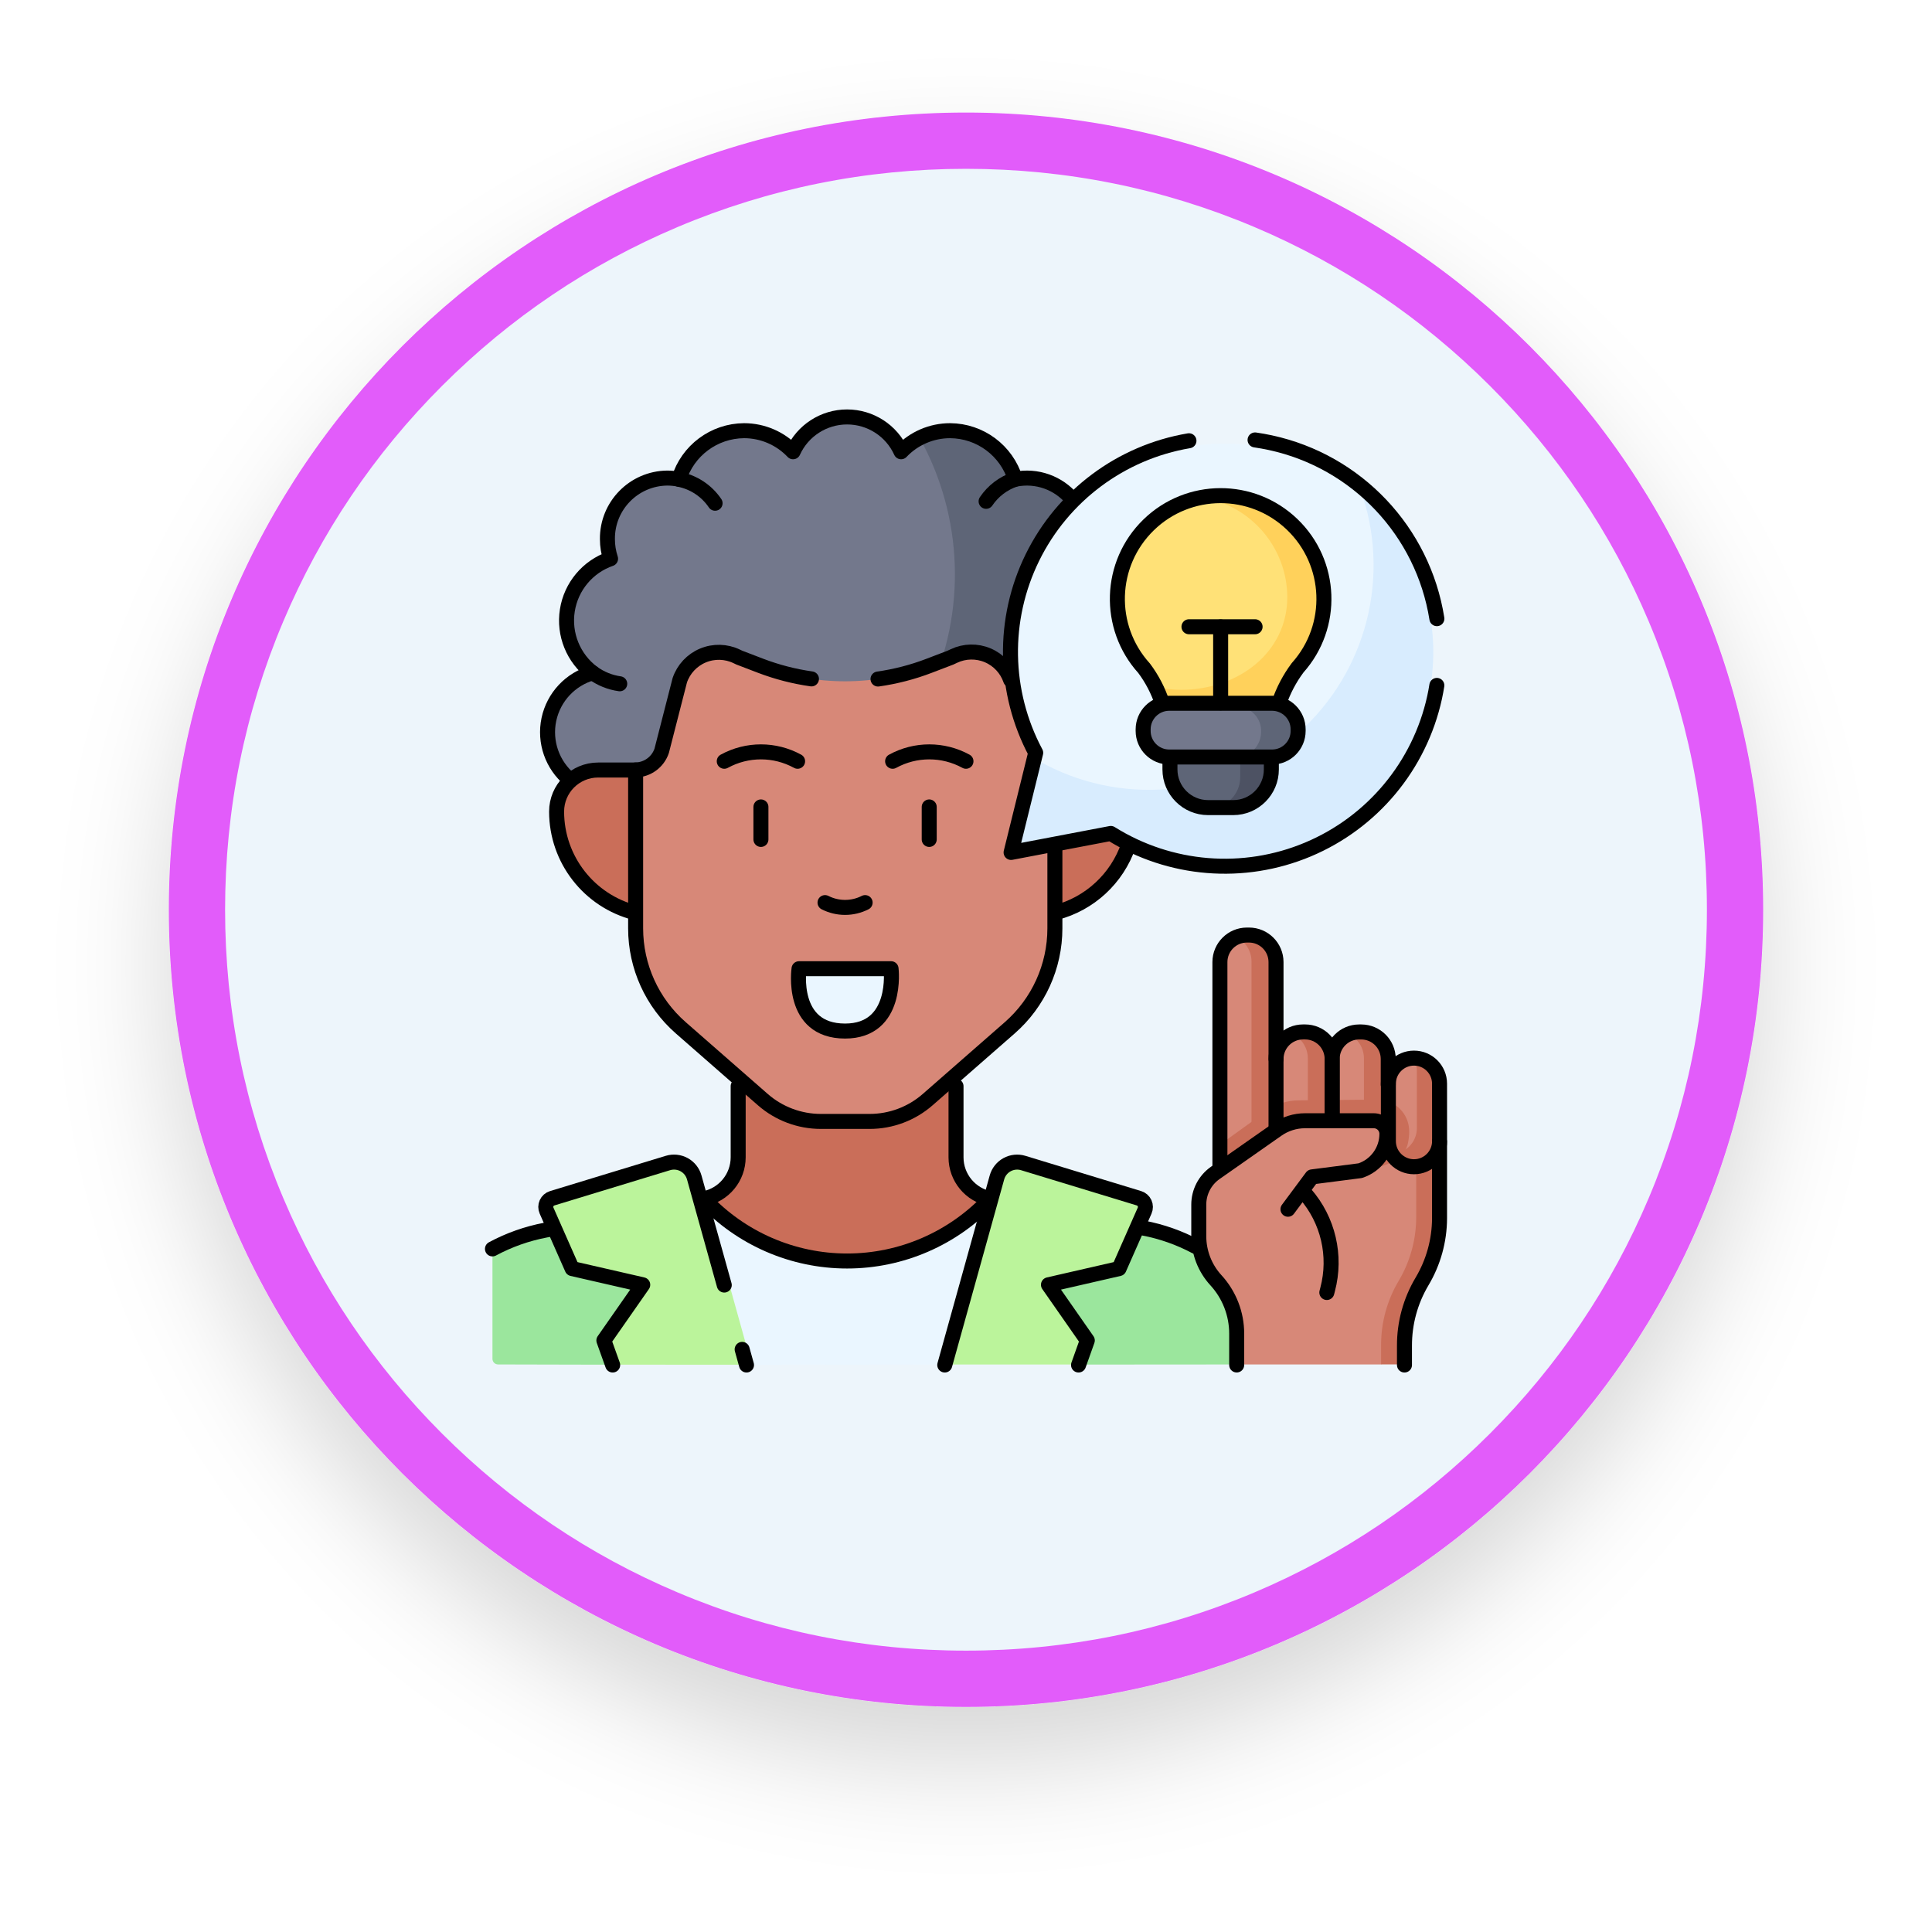
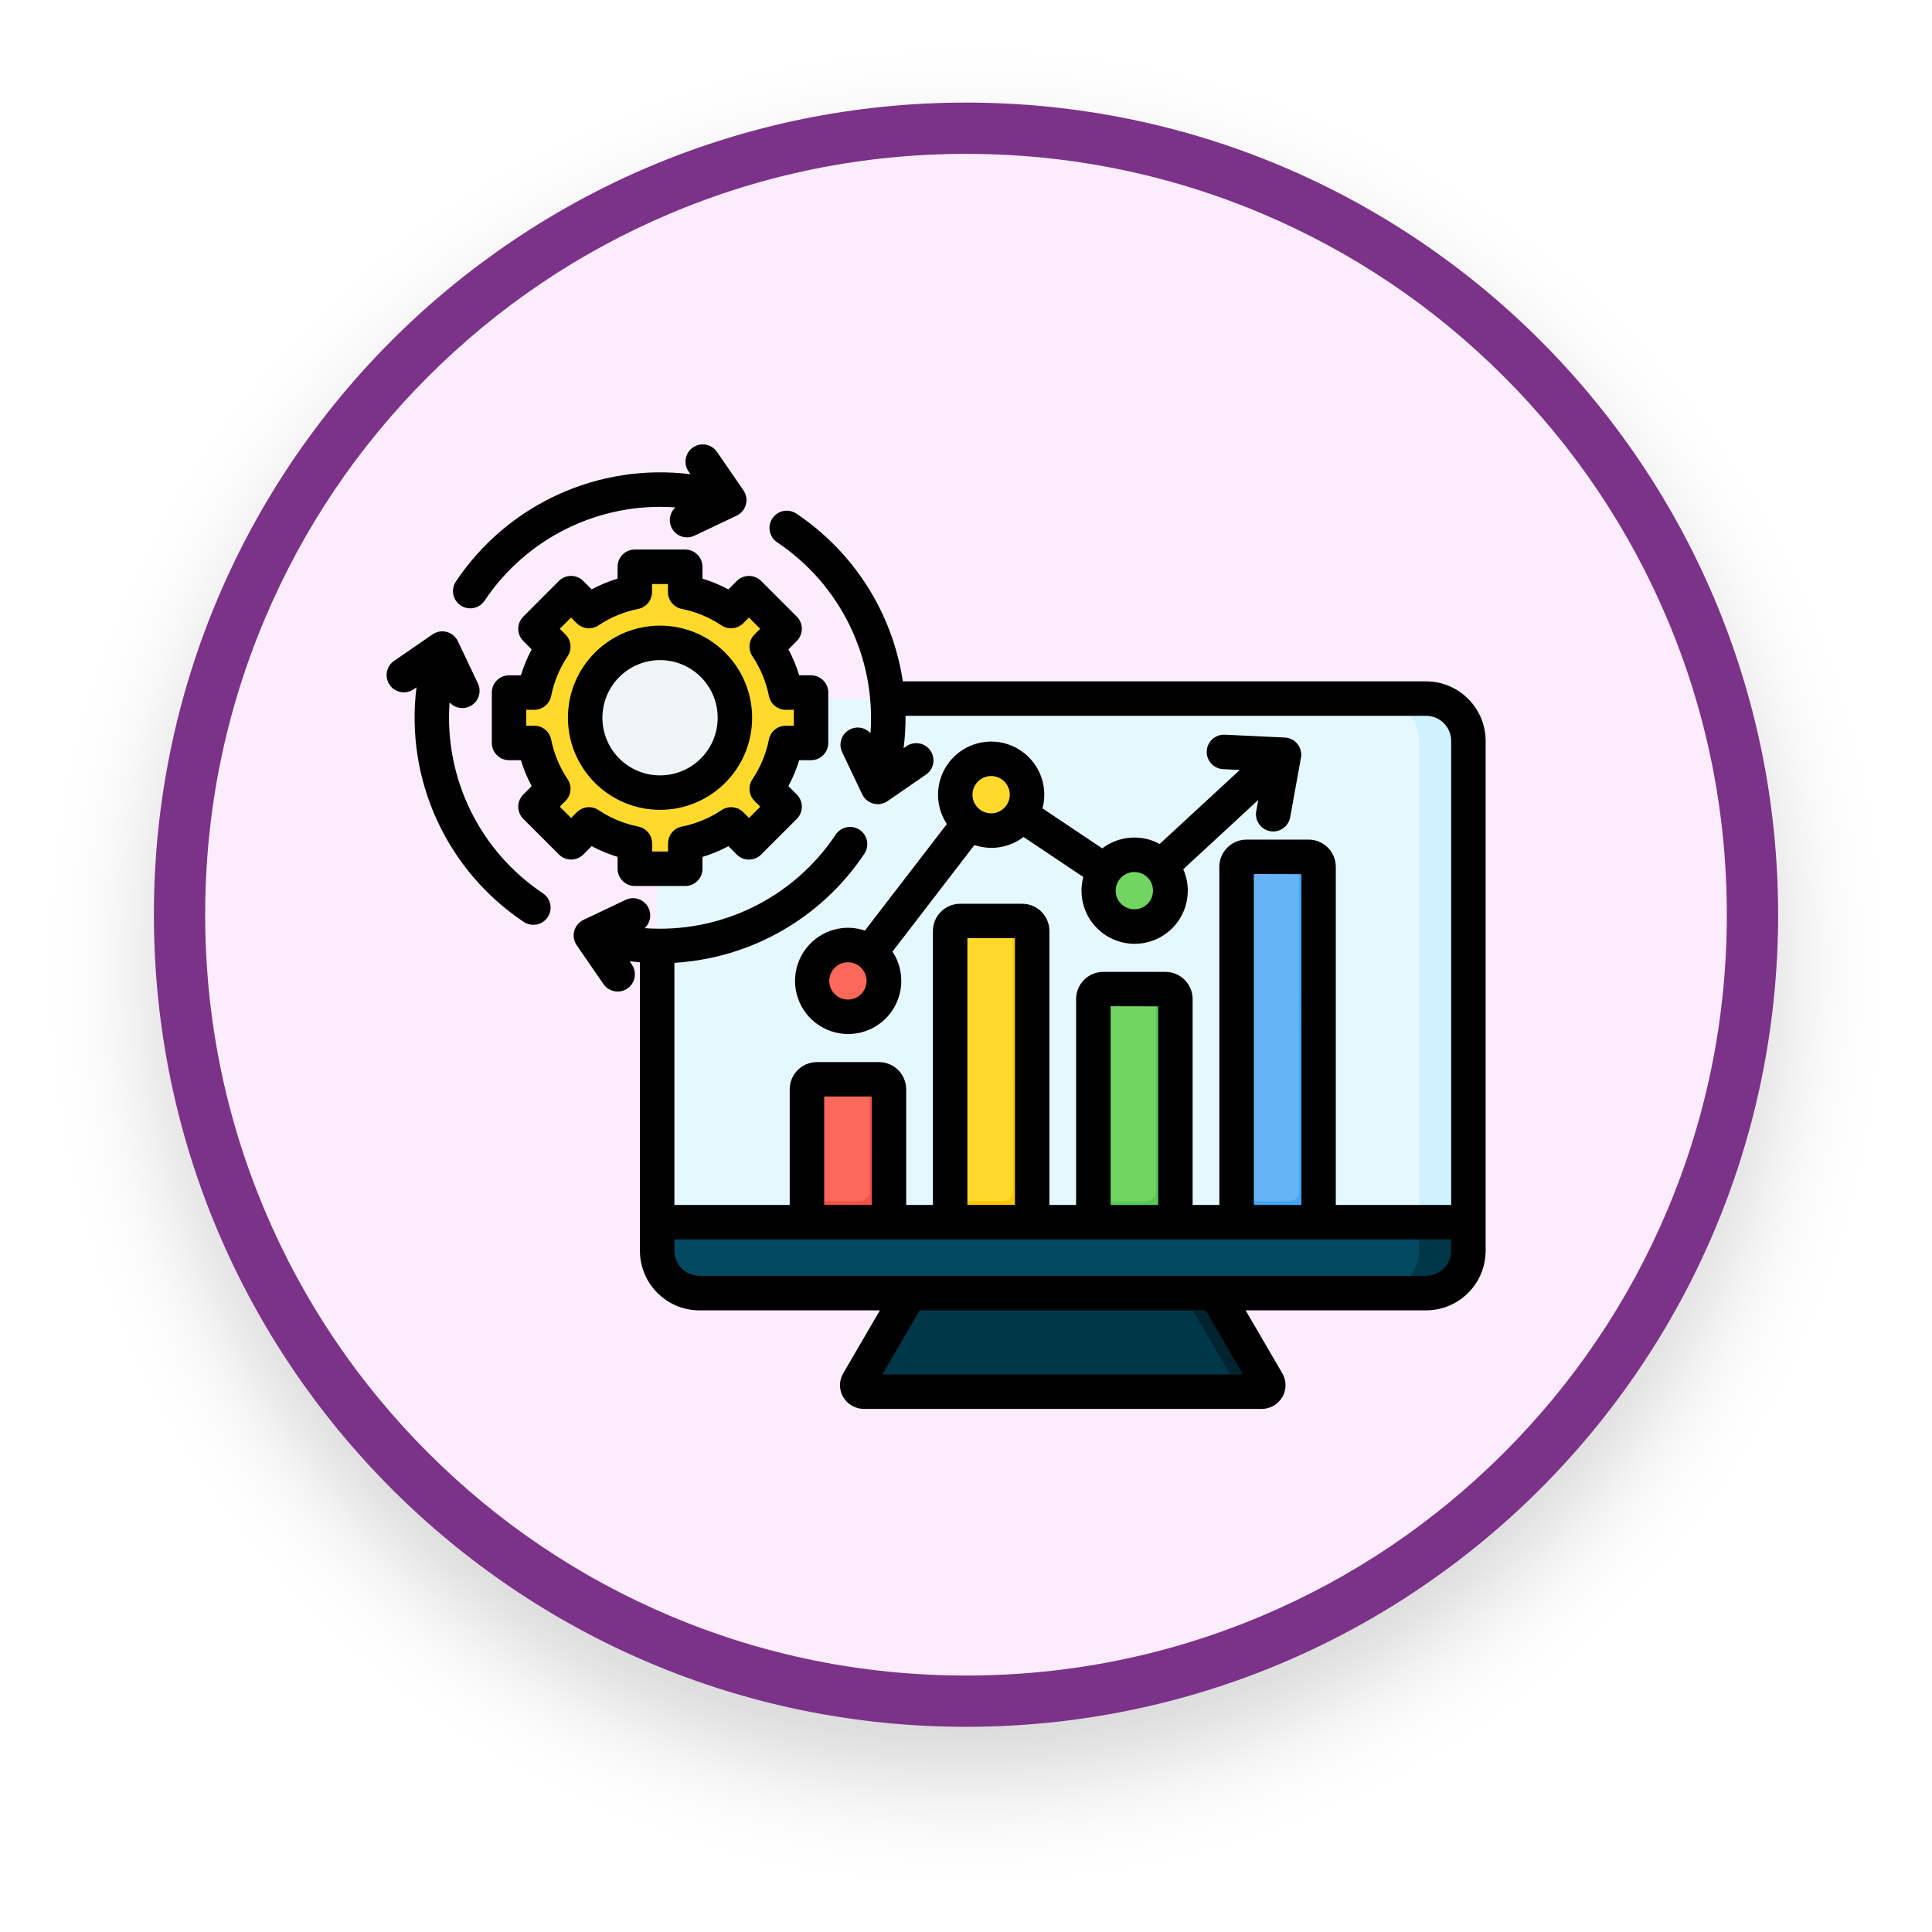
- <svg xmlns="http://www.w3.org/2000/svg" width="103" height="103" viewBox="0 0 103 103">
+ <svg xmlns="http://www.w3.org/2000/svg" width="113" height="113" viewBox="0 0 113 113">
  <defs>
-     <filter id="Path_978624" x="0" y="0" width="103" height="103" filterUnits="userSpaceOnUse">
+     <filter id="Path_982547" x="0" y="0" width="113" height="113" filterUnits="userSpaceOnUse">
      <feOffset dy="3" input="SourceAlpha" />
      <feGaussianBlur stdDeviation="3" result="blur" />
      <feFlood flood-opacity="0.161" />
      <feComposite operator="in" in2="blur" />
      <feComposite in="SourceGraphic" />
    </filter>
  </defs>
-   <g id="Group_1179251" data-name="Group 1179251" transform="translate(-171 -1087)">
-     <g id="Group_1178310" data-name="Group 1178310" transform="translate(0 -1779)">
-       <g id="Group_1176881" data-name="Group 1176881">
-         <g id="Group_1175148" data-name="Group 1175148" transform="translate(0 1580)">
-           <g id="Group_1173798" data-name="Group 1173798" transform="translate(-3 -3520)">
-             <g id="Group_1171925" data-name="Group 1171925" transform="translate(-22 -2246)">
-               <g id="Group_1164524" data-name="Group 1164524" transform="translate(205 7058)">
-                 <g id="Group_1144123" data-name="Group 1144123">
-                   <g transform="matrix(1, 0, 0, 1, -9, -6)" filter="url(#Path_978624)">
-                     <g id="Path_978624-2" data-name="Path 978624" transform="translate(9 6)" fill="#edf5fb">
-                       <path d="M 42.5 83.5 C 36.964 83.5 31.595 82.416 26.541 80.279 C 21.659 78.214 17.274 75.257 13.509 71.491 C 9.743 67.726 6.786 63.341 4.721 58.459 C 2.584 53.405 1.5 48.036 1.5 42.5 C 1.5 36.964 2.584 31.595 4.721 26.541 C 6.786 21.659 9.743 17.274 13.509 13.509 C 17.274 9.743 21.659 6.786 26.541 4.721 C 31.595 2.584 36.964 1.5 42.5 1.5 C 48.036 1.5 53.405 2.584 58.459 4.721 C 63.341 6.786 67.726 9.743 71.491 13.509 C 75.257 17.274 78.214 21.659 80.279 26.541 C 82.416 31.595 83.5 36.964 83.5 42.5 C 83.5 48.036 82.416 53.405 80.279 58.459 C 78.214 63.341 75.257 67.726 71.491 71.491 C 67.726 75.257 63.341 78.214 58.459 80.279 C 53.405 82.416 48.036 83.5 42.5 83.5 Z" stroke="none" />
-                       <path d="M 42.5 3 C 37.166 3 31.994 4.044 27.126 6.103 C 22.422 8.092 18.198 10.941 14.569 14.569 C 10.941 18.198 8.092 22.422 6.103 27.126 C 4.044 31.994 3 37.166 3 42.5 C 3 47.834 4.044 53.006 6.103 57.874 C 8.092 62.578 10.941 66.802 14.569 70.431 C 18.198 74.059 22.422 76.908 27.126 78.897 C 31.994 80.956 37.166 82 42.5 82 C 47.834 82 53.006 80.956 57.874 78.897 C 62.578 76.908 66.802 74.059 70.431 70.431 C 74.059 66.802 76.908 62.578 78.897 57.874 C 80.956 53.006 82 47.834 82 42.5 C 82 37.166 80.956 31.994 78.897 27.126 C 76.908 22.422 74.059 18.198 70.431 14.569 C 66.802 10.941 62.578 8.092 57.874 6.103 C 53.006 4.044 47.834 3 42.5 3 M 42.5 0 C 65.972 0 85 19.028 85 42.5 C 85 65.972 65.972 85 42.5 85 C 19.028 85 0 65.972 0 42.5 C 0 19.028 19.028 0 42.5 0 Z" stroke="none" fill="#e25cfa" />
+   <g id="Group_1206694" data-name="Group 1206694" transform="translate(-901 -812.023)">
+     <g id="Group_1206190" data-name="Group 1206190" transform="translate(314.875)">
+       <g id="Group_1202700" data-name="Group 1202700" transform="translate(0 -1987.977)">
+         <g id="Group_1202219" data-name="Group 1202219" transform="translate(595.125 2806)">
+           <g id="Group_1178824" data-name="Group 1178824">
+             <g id="Group_1177679" data-name="Group 1177679">
+               <g id="Group_1172010" data-name="Group 1172010">
+                 <g id="Group_1171046" data-name="Group 1171046">
+                   <g id="Group_1148525" data-name="Group 1148525">
+                     <g transform="matrix(1, 0, 0, 1, -9, -6)" filter="url(#Path_982547)">
+                       <g id="Path_982547-2" data-name="Path 982547" transform="translate(9 6)" fill="#fbedfe">
+                         <path d="M 47.5 93.5 C 41.289 93.5 35.265 92.284 29.595 89.886 C 24.118 87.569 19.198 84.252 14.973 80.027 C 10.748 75.802 7.431 70.882 5.114 65.405 C 2.716 59.735 1.5 53.711 1.5 47.5 C 1.5 41.289 2.716 35.265 5.114 29.595 C 7.431 24.118 10.748 19.198 14.973 14.973 C 19.198 10.748 24.118 7.431 29.595 5.114 C 35.265 2.716 41.289 1.5 47.5 1.5 C 53.711 1.5 59.735 2.716 65.405 5.114 C 70.882 7.431 75.802 10.748 80.027 14.973 C 84.252 19.198 87.569 24.118 89.886 29.595 C 92.284 35.265 93.5 41.289 93.5 47.5 C 93.5 53.711 92.284 59.735 89.886 65.405 C 87.569 70.882 84.252 75.802 80.027 80.027 C 75.802 84.252 70.882 87.569 65.405 89.886 C 59.735 92.284 53.711 93.5 47.5 93.5 Z" stroke="none" />
+                         <path d="M 47.5 3 C 41.491 3 35.664 4.176 30.18 6.496 C 24.881 8.737 20.122 11.946 16.034 16.034 C 11.946 20.122 8.737 24.881 6.496 30.18 C 4.176 35.664 3 41.491 3 47.5 C 3 53.509 4.176 59.336 6.496 64.82 C 8.737 70.119 11.946 74.878 16.034 78.966 C 20.122 83.054 24.881 86.263 30.18 88.504 C 35.664 90.824 41.491 92 47.5 92 C 53.509 92 59.336 90.824 64.82 88.504 C 70.119 86.263 74.878 83.054 78.966 78.966 C 83.054 74.878 86.263 70.119 88.504 64.82 C 90.824 59.336 92 53.509 92 47.5 C 92 41.491 90.824 35.664 88.504 30.18 C 86.263 24.881 83.054 20.122 78.966 16.034 C 74.878 11.946 70.119 8.737 64.82 6.496 C 59.336 4.176 53.509 3 47.5 3 M 47.5 0 C 73.734 0 95 21.266 95 47.5 C 95 73.734 73.734 95 47.5 95 C 21.266 95 0 73.734 0 47.5 C 0 21.266 21.266 0 47.5 0 Z" stroke="none" fill="#7b3289" />
+                       </g>
                    </g>
                  </g>
                </g>
              </g>
            </g>
          </g>
        </g>
      </g>
-       <g id="inspire-idea_14781822_1_" data-name="inspire-idea_14781822 (1)" transform="translate(189.504 2880.729)">
-         <g id="Group_1173811" data-name="Group 1173811" transform="translate(7.75 7.5)">
-           <path id="Path_1030754" data-name="Path 1030754" d="M118.589,345.38v-3.7a2.249,2.249,0,0,0,1.828-2.209v-6.359h11.614v6.359a2.249,2.249,0,0,0,1.828,2.209l.316,3.185Z" transform="translate(-107.317 -300.001)" fill="#ca6e59" />
-           <path id="Path_1030755" data-name="Path 1030755" d="M60.179,17.509c0,7.317-3.938,16.009-13.962,13.134l-8.364-3.8a3.3,3.3,0,0,1-.218-4.884l.844-.233.584-.581a3.49,3.49,0,0,1,.7-5.987.308.308,0,0,0,.18-.358,3.313,3.313,0,0,1-.093-.78,3.225,3.225,0,0,1,3.189-3.258,3.192,3.192,0,0,1,.62.062,1.514,1.514,0,0,1,.241-.244,1.288,1.288,0,0,0,.535-1.124A3.594,3.594,0,0,1,49.471,9.1a.3.3,0,0,0,.455-.073,3.155,3.155,0,0,1,5.4,0,.3.3,0,0,0,.456.073A3.582,3.582,0,0,1,56.5,8.62C60.179,9.736,60.179,14.869,60.179,17.509Z" transform="translate(-33.72 -7.5)" fill="#73788c" />
-           <path id="Path_1030756" data-name="Path 1030756" d="M153.016,30.766a3.278,3.278,0,0,1-1.193,2.54l-9.566,5.2h-8.552l-3.065-1.394a15.027,15.027,0,0,0,10.281-22.023,3.56,3.56,0,0,1,1.619-.387,3.609,3.609,0,0,1,2.7,1.219l.168.821.608.547a3.19,3.19,0,0,1,.619-.062,3.225,3.225,0,0,1,3.19,3.258,3.331,3.331,0,0,1-.168,1.042,3.486,3.486,0,0,1,.955,6.082A3.248,3.248,0,0,1,153.016,30.766Z" transform="translate(-118.143 -13.968)" fill="#5e6577" />
-           <path id="Path_1030757" data-name="Path 1030757" d="M67.919,200.17a5.568,5.568,0,0,0,4.241-5.407h0a2.214,2.214,0,0,0-2.214-2.214H67.919l-22.3,0H43.589a2.214,2.214,0,0,0-2.214,2.214h0a5.568,5.568,0,0,0,4.241,5.407Z" transform="translate(-37.955 -173.73)" fill="#ca6e59" />
-           <path id="Path_1030758" data-name="Path 1030758" d="M99.84,130.95a2.2,2.2,0,0,1,2.877.948,8.841,8.841,0,0,0,.738,1.121l.481.64c.2.594.657,3.368,1.285,3.368v8.447a7.046,7.046,0,0,1-2.407,5.3l-4.376,3.83a4.7,4.7,0,0,1-3.093,1.161h-2.6a4.7,4.7,0,0,1-3.093-1.161l-4.376-3.83a7.046,7.046,0,0,1-2.407-5.3v-8.447A1.5,1.5,0,0,0,84.265,136l.964-3.76a2.2,2.2,0,0,1,3.034-1.273l.141.067,1.134.434a12.551,12.551,0,0,0,8.982,0l1.134-.434Z" transform="translate(-75.235 -118.206)" fill="#d78878" />
-           <path id="Path_1030759" data-name="Path 1030759" d="M170.647,300.083c-2.413,0-2.52-2.227-2.48-3.035a.3.3,0,0,1,.3-.288h4.342a.3.3,0,0,1,.3.3C173.14,297.87,172.981,300.083,170.647,300.083Z" transform="translate(-151.849 -267.344)" fill="#eaf6ff" />
-           <path id="Path_1030760" data-name="Path 1030760" d="M14.438,439.682l-6.383-.015a.3.3,0,0,1-.305-.3v-5.668a.306.306,0,0,1,.164-.272,9.864,9.864,0,0,1,2.659-.915l.735-.147,6.487,2.406Z" transform="translate(-7.75 -389.154)" fill="#9be69d" />
-           <path id="Path_1030761" data-name="Path 1030761" d="M297.81,435.218l-2.462,4.018-8.5.006-3.075-5.386c.034-.035,6.217-1.976,6.217-1.976l.42.08a9.867,9.867,0,0,1,2.779.978Z" transform="translate(-255.702 -388.722)" fill="#9be69d" />
-           <path id="Path_1030762" data-name="Path 1030762" d="M122.1,418.39l.929,4.666-3.357,4.064-10.195.012-3.867-4.263,1.442-4.456A10.442,10.442,0,0,0,122.1,418.39Z" transform="translate(-95.655 -376.604)" fill="#eaf6ff" />
-           <path id="Path_1030763" data-name="Path 1030763" d="M49.151,408.927l-2.777-9.985a1.118,1.118,0,0,0-1.4-.77L38.8,400.054a.484.484,0,0,0-.3.66l1.3,2.949a.305.305,0,0,0,.211.174l3.173.728a.305.305,0,0,1,.182.472L41.643,407.5a.305.305,0,0,0-.037.278l.415,1.146Z" transform="translate(-35.333 -358.399)" fill="#bbf49b" />
-           <path id="Path_1030764" data-name="Path 1030764" d="M243.879,408.71l2.78-10a1.117,1.117,0,0,1,1.4-.769l6.173,1.88a.485.485,0,0,1,.3.66l-1.3,2.949a.3.3,0,0,1-.211.174l-3.173.728a.305.305,0,0,0-.182.472l1.722,2.468a.3.3,0,0,1,.037.277l-.416,1.16Z" transform="translate(-219.866 -358.194)" fill="#bbf49b" />
-           <g id="Group_1173808" data-name="Group 1173808" transform="translate(37.646 27.587)">
-             <path id="Path_1030765" data-name="Path 1030765" d="M390.017,387.922v3.911a11.913,11.913,0,0,1-.268,2.371,8.328,8.328,0,0,1-.963,1.733c-.616,1.037-.347,2.105-.342,3.311l-.782.5h-7.707v-1.674a4.206,4.206,0,0,0-1.106-2.842,3.482,3.482,0,0,1-.914-2.349V391.2a2.063,2.063,0,0,1,.881-1.69Z" transform="translate(-377.933 -376.822)" fill="#d78878" />
-             <g id="Group_1173807" data-name="Group 1173807" transform="translate(9.406 6.566)">
-               <path id="Path_1030766" data-name="Path 1030766" d="M473.1,344.006v3.878a.813.813,0,0,1-.326.728c-.244.244-1.1-.129-1.474-.126l-.663-.709-.214-2.521.7-.543a1.364,1.364,0,0,1,1.328-1.362C472.9,343.516,473.1,343.747,473.1,344.006Z" transform="translate(-470.425 -343.35)" fill="#d78878" />
-               <path id="Path_1030767" data-name="Path 1030767" d="M481.61,344.7v3.064a1.365,1.365,0,0,1-2.468.8l-.087-.093a1.365,1.365,0,0,0,1.353-1.365V344.05a1.356,1.356,0,0,0-.2-.709h.037A1.364,1.364,0,0,1,481.61,344.7Z" transform="translate(-478.177 -343.34)" fill="#ca6e59" />
-             </g>
-             <path id="Path_1030768" data-name="Path 1030768" d="M476.669,386.87v4.079a6.651,6.651,0,0,1-.936,3.4,6.654,6.654,0,0,0-.935,3.427l0,.719a.305.305,0,0,1-.3.306h-.939l0-1.025a6.665,6.665,0,0,1,.936-3.427,6.65,6.65,0,0,0,.936-3.4v-3.9Z" transform="translate(-463.829 -375.877)" fill="#ca6e59" />
-             <path id="Path_1030769" data-name="Path 1030769" d="M391.4,281.34v11.016c0,.791-1.295,1.438-2.086,1.438l.672-1.8-.93-.884V281.34a1.44,1.44,0,0,1,.848-1.31A1.33,1.33,0,0,1,391.4,281.34Z" transform="translate(-387.921 -279.902)" fill="#d78878" />
-             <path id="Path_1030770" data-name="Path 1030770" d="M417.66,332.161v3.614c0,.583-.946,1.087-1.447,1.312a1.441,1.441,0,0,1-.851-1.312l-.351-.078v-3.412l.351-.124a1.441,1.441,0,0,1,.851-1.311C417.42,331,417.66,331.579,417.66,332.161Z" transform="translate(-411.24 -325.554)" fill="#d78878" />
-             <path id="Path_1030771" data-name="Path 1030771" d="M447.26,332.161v3.833c0,.582-1.052,1.086-1.552,1.311a1.44,1.44,0,0,1-.851-1.311l-.343-.219v-3.459l.343-.155a1.441,1.441,0,0,1,.851-1.311C447.071,331.035,447.26,331.579,447.26,332.161Z" transform="translate(-437.743 -325.554)" fill="#d78878" />
-             <path id="Path_1030772" data-name="Path 1030772" d="M399.537,280.208v10.429a.65.65,0,0,1-1.3,0V280.208a1.442,1.442,0,0,0-.847-1.31,1.416,1.416,0,0,1,.59-.128h.115A1.442,1.442,0,0,1,399.537,280.208Z" transform="translate(-395.415 -278.77)" fill="#ca6e59" />
-             <path id="Path_1030773" data-name="Path 1030773" d="M428.975,331.038v3.614a1.443,1.443,0,0,1-1.438,1.439h-.116a1.4,1.4,0,0,1-.587-.127,1.441,1.441,0,0,0,.851-1.312v-3.614a1.441,1.441,0,0,0-.851-1.311,1.405,1.405,0,0,1,.587-.127h.116A1.442,1.442,0,0,1,428.975,331.038Z" transform="translate(-421.861 -324.431)" fill="#ca6e59" />
-             <path id="Path_1030774" data-name="Path 1030774" d="M458.395,331.038v3.833a1.443,1.443,0,0,1-1.439,1.438h-.115a1.4,1.4,0,0,1-.587-.127,1.44,1.44,0,0,0,.85-1.311v-3.833a1.441,1.441,0,0,0-.85-1.311,1.4,1.4,0,0,1,.587-.127h.115A1.443,1.443,0,0,1,458.395,331.038Z" transform="translate(-448.289 -324.431)" fill="#ca6e59" />
-             <path id="Path_1030775" data-name="Path 1030775" d="M399.148,367.052a3.1,3.1,0,0,1-.066.633c-.267,1.279-2.17,1.438-3.519,1.578a4.3,4.3,0,0,0-2.549-.347c-.806.249-1.313,1.544-1.324,1.536l-2.64-1.381v-1.3l2.549-1.833a2.855,2.855,0,0,1,1.632-.531l4.232-.04A1.687,1.687,0,0,1,399.148,367.052Z" transform="translate(-387.92 -356.56)" fill="#ca6e59" />
-             <path id="Path_1030776" data-name="Path 1030776" d="M390.472,380.9l1.2-1.62a.305.305,0,0,1,.208-.121l2.6-.315a2.065,2.065,0,0,0,1.423-1.981.7.7,0,0,0-.7-.68h-3.829a2.584,2.584,0,0,0-1.483.467l-3.3,2.312Z" transform="translate(-385.714 -366.273)" fill="#d78878" />
+       <g id="data-processing_16139695" transform="translate(607.754 805.844)">
+         <g id="Group_1206169" data-name="Group 1206169" transform="translate(8.145 39.328)">
+           <g id="Group_1206166" data-name="Group 1206166" transform="translate(8.66 7.709)">
+             <path id="Path_1045246" data-name="Path 1045246" d="M239.574,415.7l-16.484.212-3.662,6.284a.384.384,0,0,0,.333.578h23.265a.384.384,0,0,0,.333-.578Z" transform="translate(-207.67 -382.231)" fill="#003748" fill-rule="evenodd" />
+             <path id="Path_1045247" data-name="Path 1045247" d="M366.437,415.7l-1.907.024L368.3,422.2a.384.384,0,0,1-.333.578h1.921a.384.384,0,0,0,.333-.578Z" transform="translate(-334.532 -382.231)" fill="#00242f" fill-rule="evenodd" />
+             <path id="Path_1045248" data-name="Path 1045248" d="M171.492,150.14a2.483,2.483,0,0,1,2.477,2.477v28.859a2.484,2.484,0,0,1-2.477,2.477H129a2.483,2.483,0,0,1-2.477-2.477V152.618A2.484,2.484,0,0,1,129,150.141h42.5Z" transform="translate(-126.519 -150.14)" fill="#e6f8ff" fill-rule="evenodd" />
+             <path id="Path_1045249" data-name="Path 1045249" d="M463.371,150.14a2.484,2.484,0,0,1,2.477,2.477v28.859a2.484,2.484,0,0,1-2.477,2.477H460.49a2.484,2.484,0,0,0,2.477-2.477V152.618a2.484,2.484,0,0,0-2.477-2.477h2.881Z" transform="translate(-418.398 -150.14)" fill="#d0f1ff" fill-rule="evenodd" />
+             <path id="Path_1045250" data-name="Path 1045250" d="M173.96,393.15H126.51v1.671a2.484,2.484,0,0,0,2.477,2.477h42.5a2.483,2.483,0,0,0,2.477-2.477V393.15Z" transform="translate(-126.51 -362.523)" fill="#004960" fill-rule="evenodd" />
+             <path id="Path_1045251" data-name="Path 1045251" d="M465.848,393.15h-2.881v1.671a2.484,2.484,0,0,1-2.477,2.477h2.881a2.483,2.483,0,0,0,2.477-2.477Z" transform="translate(-418.398 -362.523)" fill="#003748" fill-rule="evenodd" />
          </g>
-           <g id="Group_1173810" data-name="Group 1173810" transform="translate(27.943 1.437)">
-             <path id="Path_1030777" data-name="Path 1030777" d="M302.915,29.783a11.847,11.847,0,0,1-11.763,12.029c-2.146,0-6.857-1.575-7.47-3.285l.116-.468a.3.3,0,0,0-.026-.213A11.1,11.1,0,0,1,300.966,24.4,10.541,10.541,0,0,1,302.915,29.783Z" transform="translate(-282.516 -21.635)" fill="#eaf6ff" />
-             <path id="Path_1030778" data-name="Path 1030778" d="M305.7,59.546a11.121,11.121,0,0,1-16.668,7.1.3.3,0,0,0-.216-.04l-4.579.873a.306.306,0,0,1-.354-.373l1.018-4.119a11.975,11.975,0,0,0,17.284-14.123A11.077,11.077,0,0,1,305.7,59.546Z" transform="translate(-283.738 -46.096)" fill="#d8ecfe" />
-             <g id="Group_1173809" data-name="Group 1173809" transform="translate(5.374 2.766)">
-               <path id="Path_1030779" data-name="Path 1030779" d="M345.509,55.23c0,2.975-3.125,5.854-6.162,5.854-.461,0-.959.313-1.763-.875a6.47,6.47,0,0,0-.8-1.4,5.512,5.512,0,0,1,3.111-9.127C344.071,49.682,345.509,52.583,345.509,55.23Z" transform="translate(-335.361 -49.596)" fill="#ffe177" />
-               <path id="Path_1030780" data-name="Path 1030780" d="M364.536,54.349a5.492,5.492,0,0,1-1.4,3.672,6.655,6.655,0,0,0-1.335,3.968v.345l-5.549.018v-.3a9.315,9.315,0,0,0-.682-3.032,5.581,5.581,0,0,0,1.335.16c3.036,0,5.667-1.977,5.667-4.953a5.419,5.419,0,0,0-4.519-5.3,5.516,5.516,0,0,1,6.485,5.426Z" transform="translate(-353.513 -48.837)" fill="#ffd15b" />
-               <path id="Path_1030781" data-name="Path 1030781" d="M366.692,179.51l.863,1.685c0,.914-.548,1.685-2.517,1.685h-.432a1.655,1.655,0,0,1-1.655-1.655V179.51h3.741Z" transform="translate(-360.145 -166.221)" fill="#5e6577" />
-               <path id="Path_1030782" data-name="Path 1030782" d="M386.8,179.511v1.715a1.655,1.655,0,0,1-1.655,1.655h-1.67a1.654,1.654,0,0,0,1.654-1.655v-1.715Z" transform="translate(-378.581 -166.222)" fill="#4d5263" />
-               <path id="Path_1030783" data-name="Path 1030783" d="M354.015,160.546c0,.366.222.781,0,1.022a6.664,6.664,0,0,1-2.212.525h-4.07a1.28,1.28,0,0,1-1.229-1.326,1.382,1.382,0,0,1,.36-.939,1.184,1.184,0,0,1,.869-.388h4.07C352.482,159.439,354.015,159.813,354.015,160.546Z" transform="translate(-345.371 -148.191)" fill="#73788c" />
-               <path id="Path_1030784" data-name="Path 1030784" d="M402.069,160.766a1.38,1.38,0,0,1-.359.938,1.185,1.185,0,0,1-.869.388h-2.229a1.183,1.183,0,0,0,.869-.388,1.38,1.38,0,0,0,.359-.938,1.281,1.281,0,0,0-1.229-1.327h2.229A1.281,1.281,0,0,1,402.069,160.766Z" transform="translate(-392.179 -148.191)" fill="#5e6577" />
-             </g>
+           <g id="Group_1206167" data-name="Group 1206167" transform="translate(17.42 11.232)">
+             <path id="Path_1045252" data-name="Path 1045252" d="M200.5,268.709a2.1,2.1,0,1,0-2.1-2.1A2.1,2.1,0,0,0,200.5,268.709Z" transform="translate(-198.1 -253.618)" fill="#fc685b" fill-rule="evenodd" />
+             <path id="Path_1045253" data-name="Path 1045253" d="M200.5,264.51a2.1,2.1,0,0,1,1.763.959,2.1,2.1,0,0,0-2.958,2.867,2.1,2.1,0,0,1,1.195-3.826Z" transform="translate(-198.1 -253.618)" fill="#f35244" fill-rule="evenodd" />
+             <path id="Path_1045254" data-name="Path 1045254" d="M266.96,182.3a2.1,2.1,0,1,0-2.1-2.1A2.1,2.1,0,0,0,266.96,182.3Z" transform="translate(-256.184 -178.099)" fill="#ffda2d" fill-rule="evenodd" />
+             <path id="Path_1045255" data-name="Path 1045255" d="M266.96,178.09a2.1,2.1,0,0,1,1.763.959,2.1,2.1,0,0,0-2.958,2.867,2.1,2.1,0,0,1,1.195-3.826Z" transform="translate(-256.184 -178.09)" fill="#ffc700" fill-rule="evenodd" />
+             <circle id="Ellipse_12634" data-name="Ellipse 12634" cx="2.1" cy="2.1" r="2.1" transform="translate(17.053 5.615)" fill="#72d561" />
+             <path id="Path_1045256" data-name="Path 1045256" d="M333.43,222.63a2.1,2.1,0,0,1,1.763.959,2.1,2.1,0,0,0-2.958,2.867,2.1,2.1,0,0,1,1.195-3.826Z" transform="translate(-314.277 -217.017)" fill="#57ca5a" fill-rule="evenodd" />
+             <path id="Path_1045257" data-name="Path 1045257" d="M196.564,326.85h3.728a.535.535,0,0,1,.534.534v7.287a.535.535,0,0,1-.534.534h-3.728a.535.535,0,0,1-.534-.534v-7.287A.534.534,0,0,1,196.564,326.85Z" transform="translate(-196.029 -308.102)" fill="#fc685b" fill-rule="evenodd" />
+             <path id="Path_1045258" data-name="Path 1045258" d="M199.679,326.85h.6a.535.535,0,0,1,.534.534v7.287a.535.535,0,0,1-.534.534h-3.728a.535.535,0,0,1-.534-.534v-.7h3.124a.535.535,0,0,0,.534-.534Z" transform="translate(-196.02 -308.102)" fill="#f35244" fill-rule="evenodd" />
+             <path id="Path_1045259" data-name="Path 1045259" d="M263.024,253.37h3.728a.535.535,0,0,1,.534.534v16.547a.535.535,0,0,1-.534.534h-3.728a.535.535,0,0,1-.534-.534V253.9A.536.536,0,0,1,263.024,253.37Z" transform="translate(-254.113 -243.882)" fill="#ffda2d" fill-rule="evenodd" />
+             <path id="Path_1045260" data-name="Path 1045260" d="M266.149,253.37h.6a.535.535,0,0,1,.534.534v16.547a.535.535,0,0,1-.534.534h-3.728a.535.535,0,0,1-.534-.534v-.7h3.124a.535.535,0,0,0,.534-.534Z" transform="translate(-254.113 -243.882)" fill="#ffc700" fill-rule="evenodd" />
+             <path id="Path_1045261" data-name="Path 1045261" d="M329.494,284.97h3.728a.535.535,0,0,1,.534.534v12.564a.535.535,0,0,1-.534.534h-3.728a.535.535,0,0,1-.534-.534V285.5A.535.535,0,0,1,329.494,284.97Z" transform="translate(-312.205 -271.5)" fill="#72d561" fill-rule="evenodd" />
+             <path id="Path_1045262" data-name="Path 1045262" d="M332.619,284.97h.6a.535.535,0,0,1,.534.534v12.564a.535.535,0,0,1-.534.534h-3.728a.535.535,0,0,1-.534-.534v-.7h3.124a.535.535,0,0,0,.534-.534Z" transform="translate(-312.205 -271.5)" fill="#57ca5a" fill-rule="evenodd" />
+             <path id="Path_1045263" data-name="Path 1045263" d="M395.954,223.6h3.728a.535.535,0,0,1,.534.534v20.3a.535.535,0,0,1-.534.534h-3.728a.535.535,0,0,1-.534-.534v-20.3A.537.537,0,0,1,395.954,223.6Z" transform="translate(-370.289 -217.864)" fill="#64b5f6" fill-rule="evenodd" />
+             <path id="Path_1045264" data-name="Path 1045264" d="M399.079,223.6h.6a.535.535,0,0,1,.534.534v20.3a.535.535,0,0,1-.534.534h-3.728a.535.535,0,0,1-.534-.534v-.7h3.124a.535.535,0,0,0,.534-.534Z" transform="translate(-370.289 -217.864)" fill="#42a5f5" fill-rule="evenodd" />
+           </g>
+           <g id="Group_1206168" data-name="Group 1206168">
+             <path id="Path_1045265" data-name="Path 1045265" d="M65.156,88.97H68.1v1.478a7.45,7.45,0,0,1,2.682,1.112l1.046-1.046L73.917,92.6l-1.046,1.046a7.45,7.45,0,0,1,1.112,2.682h1.478v2.948H73.982a7.465,7.465,0,0,1-1.112,2.683L73.917,103l-2.085,2.085-1.046-1.046a7.447,7.447,0,0,1-2.683,1.112v1.478H65.155v-1.478a7.465,7.465,0,0,1-2.683-1.112l-1.046,1.046L59.341,103l1.046-1.046a7.447,7.447,0,0,1-1.112-2.683H57.8V96.326h1.478a7.465,7.465,0,0,1,1.112-2.683L59.344,92.6l2.085-2.085,1.046,1.046a7.446,7.446,0,0,1,2.683-1.112V88.97Z" transform="translate(-57.8 -88.97)" fill="#ffda2d" fill-rule="evenodd" />
+             <path id="Path_1045266" data-name="Path 1045266" d="M131.61,90.447a7.47,7.47,0,0,1,3.259,1.538l.425-.425a7.45,7.45,0,0,0-2.682-1.112V88.97h-1Zm4.768,3.2a7.456,7.456,0,0,1,1.112,2.683h1a7.45,7.45,0,0,0-1.112-2.682l1.046-1.046-2.085-2.085-.523.523,1.606,1.562Zm1.112,5.631a7.456,7.456,0,0,1-1.112,2.683L137.424,103l-1.583,1.583.5.5L138.426,103l-1.046-1.046a7.447,7.447,0,0,0,1.112-2.683h-1Zm-2.62,4.342a7.47,7.47,0,0,1-3.259,1.538v1.478h1v-1.478a7.465,7.465,0,0,0,2.683-1.112Zm4.1-4.342h1V96.326h-1Z" transform="translate(-122.308 -88.97)" fill="#ffc700" fill-rule="evenodd" />
+             <circle id="Ellipse_12635" data-name="Ellipse 12635" cx="4.38" cy="4.38" r="4.38" transform="translate(4.451 4.451)" fill="#eff4f7" />
+             <path id="Path_1045267" data-name="Path 1045267" d="M97.5,124.29a4.362,4.362,0,0,1,2.842,1.047,4.38,4.38,0,0,0-4.911,7.193,4.38,4.38,0,0,1,2.069-8.24Z" transform="translate(-88.669 -119.839)" fill="#e2e3e3" fill-rule="evenodd" />
          </g>
        </g>
-         <g id="Group_1173820" data-name="Group 1173820" transform="translate(7.75 7.5)">
-           <g id="Group_1173812" data-name="Group 1173812" transform="translate(3.42 18.822)">
-             <path id="Path_1030785" data-name="Path 1030785" d="M45.566,200.186a5.568,5.568,0,0,1-4.19-5.394h0a2.214,2.214,0,0,1,2.214-2.214h2.027" transform="translate(-41.376 -192.577)" fill="none" stroke="#000" stroke-linecap="round" stroke-linejoin="round" stroke-miterlimit="10" stroke-width="0.8" />
-             <path id="Path_1030786" data-name="Path 1030786" d="M306.932,232.041a5.577,5.577,0,0,1-3.875,3.588" transform="translate(-276.445 -228.028)" fill="none" stroke="#000" stroke-linecap="round" stroke-linejoin="round" stroke-miterlimit="10" stroke-width="0.8" />
-           </g>
-           <path id="Path_1030787" data-name="Path 1030787" d="M209.872,132.179a12.549,12.549,0,0,0,2.728-.707l1.134-.434.188-.088a2.2,2.2,0,0,1,3.021,1.279" transform="translate(-189.317 -118.207)" fill="none" stroke="#000" stroke-linecap="round" stroke-linejoin="round" stroke-miterlimit="10" stroke-width="0.8" />
-           <path id="Path_1030788" data-name="Path 1030788" d="M105.22,141.262v4.343a7.046,7.046,0,0,1-2.407,5.3l-4.376,3.83a4.7,4.7,0,0,1-3.093,1.161h-2.6a4.7,4.7,0,0,1-3.093-1.161l-4.376-3.83a7.046,7.046,0,0,1-2.407-5.3v-8.447a1.5,1.5,0,0,0,1.39-1.022l.964-3.76a2.2,2.2,0,0,1,3.034-1.273l.141.067,1.134.434a12.543,12.543,0,0,0,2.711.7" transform="translate(-75.235 -118.339)" fill="none" stroke="#000" stroke-linecap="round" stroke-linejoin="round" stroke-miterlimit="10" stroke-width="0.8" />
-           <g id="Group_1173814" data-name="Group 1173814" transform="translate(12.358 17.855)">
-             <g id="Group_1173813" data-name="Group 1173813">
-               <path id="Path_1030789" data-name="Path 1030789" d="M184.227,262.089a2.357,2.357,0,0,1-2.138,0" transform="translate(-176.717 -254.053)" fill="none" stroke="#000" stroke-linecap="round" stroke-linejoin="round" stroke-miterlimit="10" stroke-width="0.8" />
-               <path id="Path_1030790" data-name="Path 1030790" d="M133.176,183.574a4.067,4.067,0,0,0-3.91,0" transform="translate(-129.266 -183.073)" fill="none" stroke="#000" stroke-linecap="round" stroke-linejoin="round" stroke-miterlimit="10" stroke-width="0.8" />
-               <path id="Path_1030791" data-name="Path 1030791" d="M221.4,183.574a4.067,4.067,0,0,0-3.91,0" transform="translate(-208.514 -183.073)" fill="none" stroke="#000" stroke-linecap="round" stroke-linejoin="round" stroke-miterlimit="10" stroke-width="0.8" />
-               <line id="Line_813" data-name="Line 813" y1="1.732" transform="translate(10.927 2.936)" fill="none" stroke="#000" stroke-linecap="round" stroke-linejoin="round" stroke-miterlimit="10" stroke-width="0.8" />
-               <line id="Line_814" data-name="Line 814" y1="1.732" transform="translate(1.955 2.936)" fill="none" stroke="#000" stroke-linecap="round" stroke-linejoin="round" stroke-miterlimit="10" stroke-width="0.8" />
-             </g>
-             <path id="Path_1030792" data-name="Path 1030792" d="M170.648,300.083c-2.947,0-2.454-3.323-2.454-3.323H173.1S173.507,300.083,170.648,300.083Z" transform="translate(-164.207 -285.199)" fill="none" stroke="#000" stroke-linecap="round" stroke-linejoin="round" stroke-miterlimit="10" stroke-width="0.8" />
-           </g>
-           <path id="Path_1030793" data-name="Path 1030793" d="M64.641,11.9A3.144,3.144,0,0,0,61.6,10.82a3.66,3.66,0,0,0-3.476-2.588A3.6,3.6,0,0,0,55.51,9.356a3.162,3.162,0,0,0-5.76,0,3.6,3.6,0,0,0-2.611-1.124,3.66,3.66,0,0,0-3.476,2.588,3.143,3.143,0,0,0-.62-.062,3.224,3.224,0,0,0-3.19,3.258,3.315,3.315,0,0,0,.168,1.042,3.487,3.487,0,0,0-.955,6.083,3.286,3.286,0,0,0-1.21,5.7" transform="translate(-33.724 -7.5)" fill="none" stroke="#000" stroke-linecap="round" stroke-linejoin="round" stroke-miterlimit="10" stroke-width="0.8" />
-           <path id="Path_1030794" data-name="Path 1030794" d="M61.766,142.224a3.192,3.192,0,0,1-1.439-.583" transform="translate(-54.98 -127.999)" fill="none" stroke="#000" stroke-linecap="round" stroke-linejoin="round" stroke-miterlimit="10" stroke-width="0.8" />
-           <path id="Path_1030795" data-name="Path 1030795" d="M105.6,40.2a3.027,3.027,0,0,1,1.918,1.274" transform="translate(-95.649 -36.874)" fill="none" stroke="#000" stroke-linecap="round" stroke-linejoin="round" stroke-miterlimit="10" stroke-width="0.8" />
-           <path id="Path_1030796" data-name="Path 1030796" d="M268.087,40.183a3.031,3.031,0,0,0-1.541,1.174" transform="translate(-240.228 -36.859)" fill="none" stroke="#000" stroke-linecap="round" stroke-linejoin="round" stroke-miterlimit="10" stroke-width="0.8" />
-           <path id="Path_1030797" data-name="Path 1030797" d="M302.028,33.043q-.051.322-.121.645a11.448,11.448,0,0,1-17.262,7.247l-5.315,1.013,1.312-5.312A11.419,11.419,0,0,1,288.812,20" transform="translate(-251.68 -18.731)" fill="none" stroke="#000" stroke-linecap="round" stroke-linejoin="round" stroke-miterlimit="10" stroke-width="0.8" />
-           <path id="Path_1030798" data-name="Path 1030798" d="M407.545,19.544q.41.059.822.148a11.432,11.432,0,0,1,8.871,9.381" transform="translate(-366.888 -18.319)" fill="none" stroke="#000" stroke-linecap="round" stroke-linejoin="round" stroke-miterlimit="10" stroke-width="0.8" />
-           <g id="Group_1173815" data-name="Group 1173815" transform="translate(33.316 4.206)">
-             <path id="Path_1030799" data-name="Path 1030799" d="M337.751,59.921a6.5,6.5,0,0,0-.97-1.866,5.506,5.506,0,1,1,8.185-.028,6.79,6.79,0,0,0-.987,1.872" transform="translate(-335.355 -48.863)" fill="none" stroke="#000" stroke-linecap="round" stroke-linejoin="round" stroke-miterlimit="10" stroke-width="0.8" />
-             <line id="Line_815" data-name="Line 815" y1="4.048" transform="translate(5.506 6.988)" fill="none" stroke="#000" stroke-linecap="round" stroke-linejoin="round" stroke-miterlimit="10" stroke-width="0.8" />
-             <path id="Path_1030800" data-name="Path 1030800" d="M368.324,186.134v.627a2.034,2.034,0,0,1-2.034,2.034h-1.338a2.034,2.034,0,0,1-2.034-2.034v-.627" transform="translate(-360.115 -172.174)" fill="none" stroke="#000" stroke-linecap="round" stroke-linejoin="round" stroke-miterlimit="10" stroke-width="0.8" />
-             <path id="Path_1030801" data-name="Path 1030801" d="M355.738,160.461h-5.479a1.392,1.392,0,0,1-1.392-1.392v-.082a1.392,1.392,0,0,1,1.392-1.392h5.479a1.392,1.392,0,0,1,1.392,1.392v.082A1.392,1.392,0,0,1,355.738,160.461Z" transform="translate(-347.493 -146.537)" fill="none" stroke="#000" stroke-linecap="round" stroke-linejoin="round" stroke-miterlimit="10" stroke-width="0.8" />
-             <line id="Line_816" data-name="Line 816" x2="3.525" transform="translate(3.817 6.979)" fill="none" stroke="#000" stroke-linecap="round" stroke-linejoin="round" stroke-miterlimit="10" stroke-width="0.8" />
-           </g>
-           <path id="Path_1030802" data-name="Path 1030802" d="M346.53,432.2l.256.049a9.85,9.85,0,0,1,2.779.978" transform="translate(-312.078 -389.005)" fill="none" stroke="#000" stroke-linecap="round" stroke-linejoin="round" stroke-miterlimit="10" stroke-width="0.8" />
-           <path id="Path_1030803" data-name="Path 1030803" d="M250.768,358.351v3.792a2.249,2.249,0,0,0,1.828,2.209" transform="translate(-226.054 -322.671)" fill="none" stroke="#000" stroke-linecap="round" stroke-linejoin="round" stroke-miterlimit="10" stroke-width="0.8" />
-           <path id="Path_1030804" data-name="Path 1030804" d="M118.589,417.362h0a10.444,10.444,0,0,0,15.27,0h0" transform="translate(-107.317 -375.681)" fill="none" stroke="#000" stroke-linecap="round" stroke-linejoin="round" stroke-miterlimit="10" stroke-width="0.8" />
-           <path id="Path_1030805" data-name="Path 1030805" d="M10.973,365.944l-.4.08a9.849,9.849,0,0,0-2.823,1m13.1-8.676v3.792a2.249,2.249,0,0,1-1.828,2.209l-.117.022" transform="translate(-7.75 -322.671)" fill="none" stroke="#000" stroke-linecap="round" stroke-linejoin="round" stroke-miterlimit="10" stroke-width="0.8" />
-           <g id="Group_1173816" data-name="Group 1173816" transform="translate(2.843 39.725)">
-             <path id="Path_1030806" data-name="Path 1030806" d="M45.218,404.68l-1.6-5.738a1.118,1.118,0,0,0-1.4-.77l-6.173,1.881a.484.484,0,0,0-.3.66l1.364,3.089,3.763.863L38.8,407.633l.469,1.309" transform="translate(-35.703 -398.124)" fill="none" stroke="#000" stroke-linecap="round" stroke-linejoin="round" stroke-miterlimit="10" stroke-width="0.8" />
-             <line id="Line_817" data-name="Line 817" x1="0.232" y1="0.833" transform="translate(10.469 9.985)" fill="none" stroke="#000" stroke-linecap="round" stroke-linejoin="round" stroke-miterlimit="10" stroke-width="0.8" />
-             <path id="Path_1030807" data-name="Path 1030807" d="M244.868,408.943l2.782-10a1.117,1.117,0,0,1,1.4-.769l6.173,1.88a.485.485,0,0,1,.3.66l-1.364,3.089-3.763.863,2.071,2.968L252,408.943" transform="translate(-223.597 -398.125)" fill="none" stroke="#000" stroke-linecap="round" stroke-linejoin="round" stroke-miterlimit="10" stroke-width="0.8" />
-           </g>
-           <g id="Group_1173819" data-name="Group 1173819" transform="translate(37.653 27.616)">
-             <g id="Group_1173817" data-name="Group 1173817" transform="translate(10.11 6.566)">
-               <path id="Path_1030808" data-name="Path 1030808" d="M480.141,344.989a1.363,1.363,0,0,0-1.363-1.363h0a1.365,1.365,0,0,0-1.365,1.365v3.061a1.365,1.365,0,0,0,1.365,1.365h0a1.365,1.365,0,0,0,1.365-1.365Z" transform="translate(-477.412 -343.626)" fill="none" stroke="#000" stroke-linecap="round" stroke-linejoin="round" stroke-miterlimit="10" stroke-width="0.8" />
-               <path id="Path_1030809" data-name="Path 1030809" d="M490.831,400.563" transform="translate(-489.466 -394.773)" fill="none" stroke="#000" stroke-linecap="round" stroke-linejoin="round" stroke-miterlimit="10" stroke-width="0.8" />
-             </g>
-             <g id="Group_1173818" data-name="Group 1173818" transform="translate(10.969 11.031)">
-               <path id="Path_1030810" data-name="Path 1030810" d="M487.728,387.53v4.079a6.624,6.624,0,0,1-.935,3.365h0a6.658,6.658,0,0,0-.935,3.427l0,1.025" transform="translate(-485.858 -387.53)" fill="none" stroke="#000" stroke-linecap="round" stroke-linejoin="round" stroke-miterlimit="10" stroke-width="0.8" />
-             </g>
-             <path id="Path_1030811" data-name="Path 1030811" d="M433.859,414.75a5.579,5.579,0,0,1,1.191,5.1l-.042.163" transform="translate(-428.178 -400.951)" fill="none" stroke="#000" stroke-linecap="round" stroke-linejoin="round" stroke-miterlimit="10" stroke-width="0.8" />
-             <path id="Path_1030812" data-name="Path 1030812" d="M389.115,291.5V280.5a1.442,1.442,0,0,1,1.438-1.438h.115a1.442,1.442,0,0,1,1.438,1.438v8.945" transform="translate(-387.985 -279.057)" fill="none" stroke="#000" stroke-linecap="round" stroke-linejoin="round" stroke-miterlimit="10" stroke-width="0.8" />
-             <path id="Path_1030813" data-name="Path 1030813" d="M418.532,331.331a1.442,1.442,0,0,1,1.438-1.438h.115a1.442,1.442,0,0,1,1.438,1.438V334.6" transform="translate(-414.41 -324.723)" fill="none" stroke="#000" stroke-linecap="round" stroke-linejoin="round" stroke-miterlimit="10" stroke-width="0.8" />
-             <path id="Path_1030814" data-name="Path 1030814" d="M447.947,334.57v-3.238a1.442,1.442,0,0,1,1.438-1.438h.115a1.442,1.442,0,0,1,1.438,1.438V332.7" transform="translate(-440.834 -324.723)" fill="none" stroke="#000" stroke-linecap="round" stroke-linejoin="round" stroke-miterlimit="10" stroke-width="0.8" />
-             <path id="Path_1030815" data-name="Path 1030815" d="M382.757,381.185l1.282-1.725,2.569-.331a2.065,2.065,0,0,0,1.424-1.962.7.7,0,0,0-.7-.7h-3.666a2.584,2.584,0,0,0-1.483.467l-3.3,2.312a2.064,2.064,0,0,0-.881,1.691v1.685a3.477,3.477,0,0,0,.915,2.349,4.207,4.207,0,0,1,1.106,2.843v1.674" transform="translate(-377.999 -366.562)" fill="none" stroke="#000" stroke-linecap="round" stroke-linejoin="round" stroke-miterlimit="10" stroke-width="0.8" />
-           </g>
-         </g>
+         <path id="Path_1045268" data-name="Path 1045268" d="M5.035,40.191a14.366,14.366,0,0,1,13.721-6.275l-.113-.165a1.008,1.008,0,1,1,1.66-1.144l1.551,2.25a1.009,1.009,0,0,1-.4,1.483l-2.468,1.172a1.008,1.008,0,0,1-1.11-1.656A12.354,12.354,0,0,0,6.714,41.311a1.009,1.009,0,1,1-1.679-1.12Zm5.37,19.629a1.009,1.009,0,0,1-1.4.281,14.366,14.366,0,0,1-6.275-13.72l-.165.113a1.008,1.008,0,1,1-1.146-1.66l2.25-1.551a1.007,1.007,0,0,1,1.482.4l1.172,2.468a1.008,1.008,0,0,1-1.657,1.11,12.35,12.35,0,0,0,5.456,11.163,1.006,1.006,0,0,1,.282,1.4Zm6.571-15.032a3.371,3.371,0,1,1-3.371,3.371A3.375,3.375,0,0,1,16.976,44.788Zm0,8.758a5.387,5.387,0,1,0-5.388-5.387A5.393,5.393,0,0,0,16.976,53.546Zm-5.2.474.333-.334a1.008,1.008,0,0,1,1.273-.125,6.408,6.408,0,0,0,2.32.962,1.009,1.009,0,0,1,.812.988v.471h.931v-.471a1.006,1.006,0,0,1,.81-.988,6.42,6.42,0,0,0,2.32-.962,1.009,1.009,0,0,1,1.273.125l.333.334.658-.659-.333-.333a1.008,1.008,0,0,1-.126-1.273,6.408,6.408,0,0,0,.962-2.32,1.008,1.008,0,0,1,.989-.81h.47v-.931h-.47a1.009,1.009,0,0,1-.989-.812,6.421,6.421,0,0,0-.962-2.32A1.006,1.006,0,0,1,22.5,43.29l.333-.334-.658-.658-.333.333a1.01,1.01,0,0,1-1.273.126,6.43,6.43,0,0,0-2.32-.962,1.007,1.007,0,0,1-.81-.988v-.47h-.931v.47a1.006,1.006,0,0,1-.812.988,6.452,6.452,0,0,0-2.32.962,1.008,1.008,0,0,1-1.273-.126l-.333-.333-.658.658.333.333a1.008,1.008,0,0,1,.126,1.273,6.408,6.408,0,0,0-.962,2.32,1.009,1.009,0,0,1-.989.812h-.47v.931h.47a1.008,1.008,0,0,1,.989.81,6.421,6.421,0,0,0,.962,2.32,1.008,1.008,0,0,1-.126,1.273l-.333.333Zm1.2,1.648a8.484,8.484,0,0,0,1.517.629v.693A1.008,1.008,0,0,0,15.5,58H18.45a1.008,1.008,0,0,0,1.008-1.008V56.3a8.3,8.3,0,0,0,1.517-.629l.49.49a1.009,1.009,0,0,0,1.425,0l2.085-2.085a1.01,1.01,0,0,0,0-1.427l-.49-.492a8.343,8.343,0,0,0,.629-1.516h.693a1.008,1.008,0,0,0,1.008-1.008V46.684a1.009,1.009,0,0,0-1.008-1.008h-.693a8.381,8.381,0,0,0-.629-1.516l.49-.492a1.009,1.009,0,0,0,0-1.425l-2.085-2.083a1.01,1.01,0,0,0-1.427,0l-.49.492a8.291,8.291,0,0,0-1.516-.629v-.693A1.009,1.009,0,0,0,18.45,38.32H15.5a1.008,1.008,0,0,0-1.008,1.008v.693a8.3,8.3,0,0,0-1.517.629l-.49-.492a1.009,1.009,0,0,0-1.425,0L8.977,42.244a1.009,1.009,0,0,0,0,1.425l.49.492a8.381,8.381,0,0,0-.629,1.516H8.145a1.008,1.008,0,0,0-1.008,1.008v2.948a1.008,1.008,0,0,0,1.008,1.008h.693a8.393,8.393,0,0,0,.629,1.517l-.49.49a1.009,1.009,0,0,0,0,1.425l2.085,2.085a1.009,1.009,0,0,0,1.425,0Zm23.364-4.1A1.091,1.091,0,1,1,35.25,52.66,1.093,1.093,0,0,1,36.341,51.569Zm8.377,5.613a1.091,1.091,0,1,1-1.091,1.091A1.093,1.093,0,0,1,44.718,57.182ZM27.965,64.643a1.091,1.091,0,1,1,1.091-1.091A1.092,1.092,0,0,1,27.965,64.643Zm0-4.2a3.091,3.091,0,0,1,.993.164l4.793-6.231a3.108,3.108,0,1,1,5.595-.916l3.494,2.34A3.1,3.1,0,0,1,46.2,55.54l4.687-4.328-1-.047a1.009,1.009,0,0,1,.1-2.015l3.531.166a1.008,1.008,0,0,1,.944,1.187l-.631,3.478a1.009,1.009,0,0,1-.991.828.982.982,0,0,1-.181-.016,1.008,1.008,0,0,1-.812-1.172l.118-.653-4.387,4.052a3.078,3.078,0,0,1,.265,1.253,3.108,3.108,0,1,1-6.111-.8l-3.494-2.34a3.1,3.1,0,0,1-2.874.471l-4.793,6.231a3.108,3.108,0,1,1-2.594-1.393ZM61.777,80.8H19.283a1.47,1.47,0,0,1-1.468-1.47v-.662H63.246v.662A1.471,1.471,0,0,1,61.777,80.8Zm-10.7,5.768h-21.1l2.187-3.752H48.891Zm-24.5-16.256h2.78v6.339h-2.78Zm8.376-9.26v15.6h2.78v-15.6Zm8.377,3.981V76.656h2.78V65.039Zm8.377-7.733V76.656h2.78V57.306ZM61.777,46.03h-30.6a14.391,14.391,0,0,0-6.23-9.812A1.008,1.008,0,0,0,23.828,37.9a12.354,12.354,0,0,1,5.456,11.164,1.008,1.008,0,0,0-1.657,1.11L28.8,52.637a1.01,1.01,0,0,0,.65.542,1.012,1.012,0,0,0,.833-.144l2.25-1.551a1.008,1.008,0,1,0-1.146-1.66l-.165.113a14.217,14.217,0,0,0,.112-1.892H61.778a1.471,1.471,0,0,1,1.47,1.47V76.656H56.5V56.878a1.592,1.592,0,0,0-1.589-1.591H51.278a1.592,1.592,0,0,0-1.589,1.591V76.656H48.126V64.612a1.592,1.592,0,0,0-1.589-1.589H42.9a1.591,1.591,0,0,0-1.589,1.589V76.656H39.75V60.629a1.592,1.592,0,0,0-1.589-1.589H34.524a1.591,1.591,0,0,0-1.589,1.589V76.655H31.372V69.889A1.591,1.591,0,0,0,29.783,68.3H26.149a1.591,1.591,0,0,0-1.589,1.589v6.767H17.816V62.492a14.379,14.379,0,0,0,11.1-6.363,1.008,1.008,0,1,0-1.677-1.118,12.35,12.35,0,0,1-11.165,5.455,1.008,1.008,0,0,0-1.11-1.656L12.5,59.981a1.009,1.009,0,0,0-.4,1.483l1.551,2.25a1.008,1.008,0,1,0,1.659-1.144L15.2,62.4c.2.025.4.045.6.063V79.335a3.489,3.489,0,0,0,3.485,3.486H29.835l-2.141,3.674a1.372,1.372,0,0,0-.008,1.39,1.4,1.4,0,0,0,1.212.7H52.164a1.4,1.4,0,0,0,1.211-.7,1.375,1.375,0,0,0-.008-1.391l-2.141-3.674H61.778a3.49,3.49,0,0,0,3.486-3.486V49.516a3.491,3.491,0,0,0-3.487-3.486Z" fill-rule="evenodd" />
      </g>
    </g>
  </g>
</svg>
